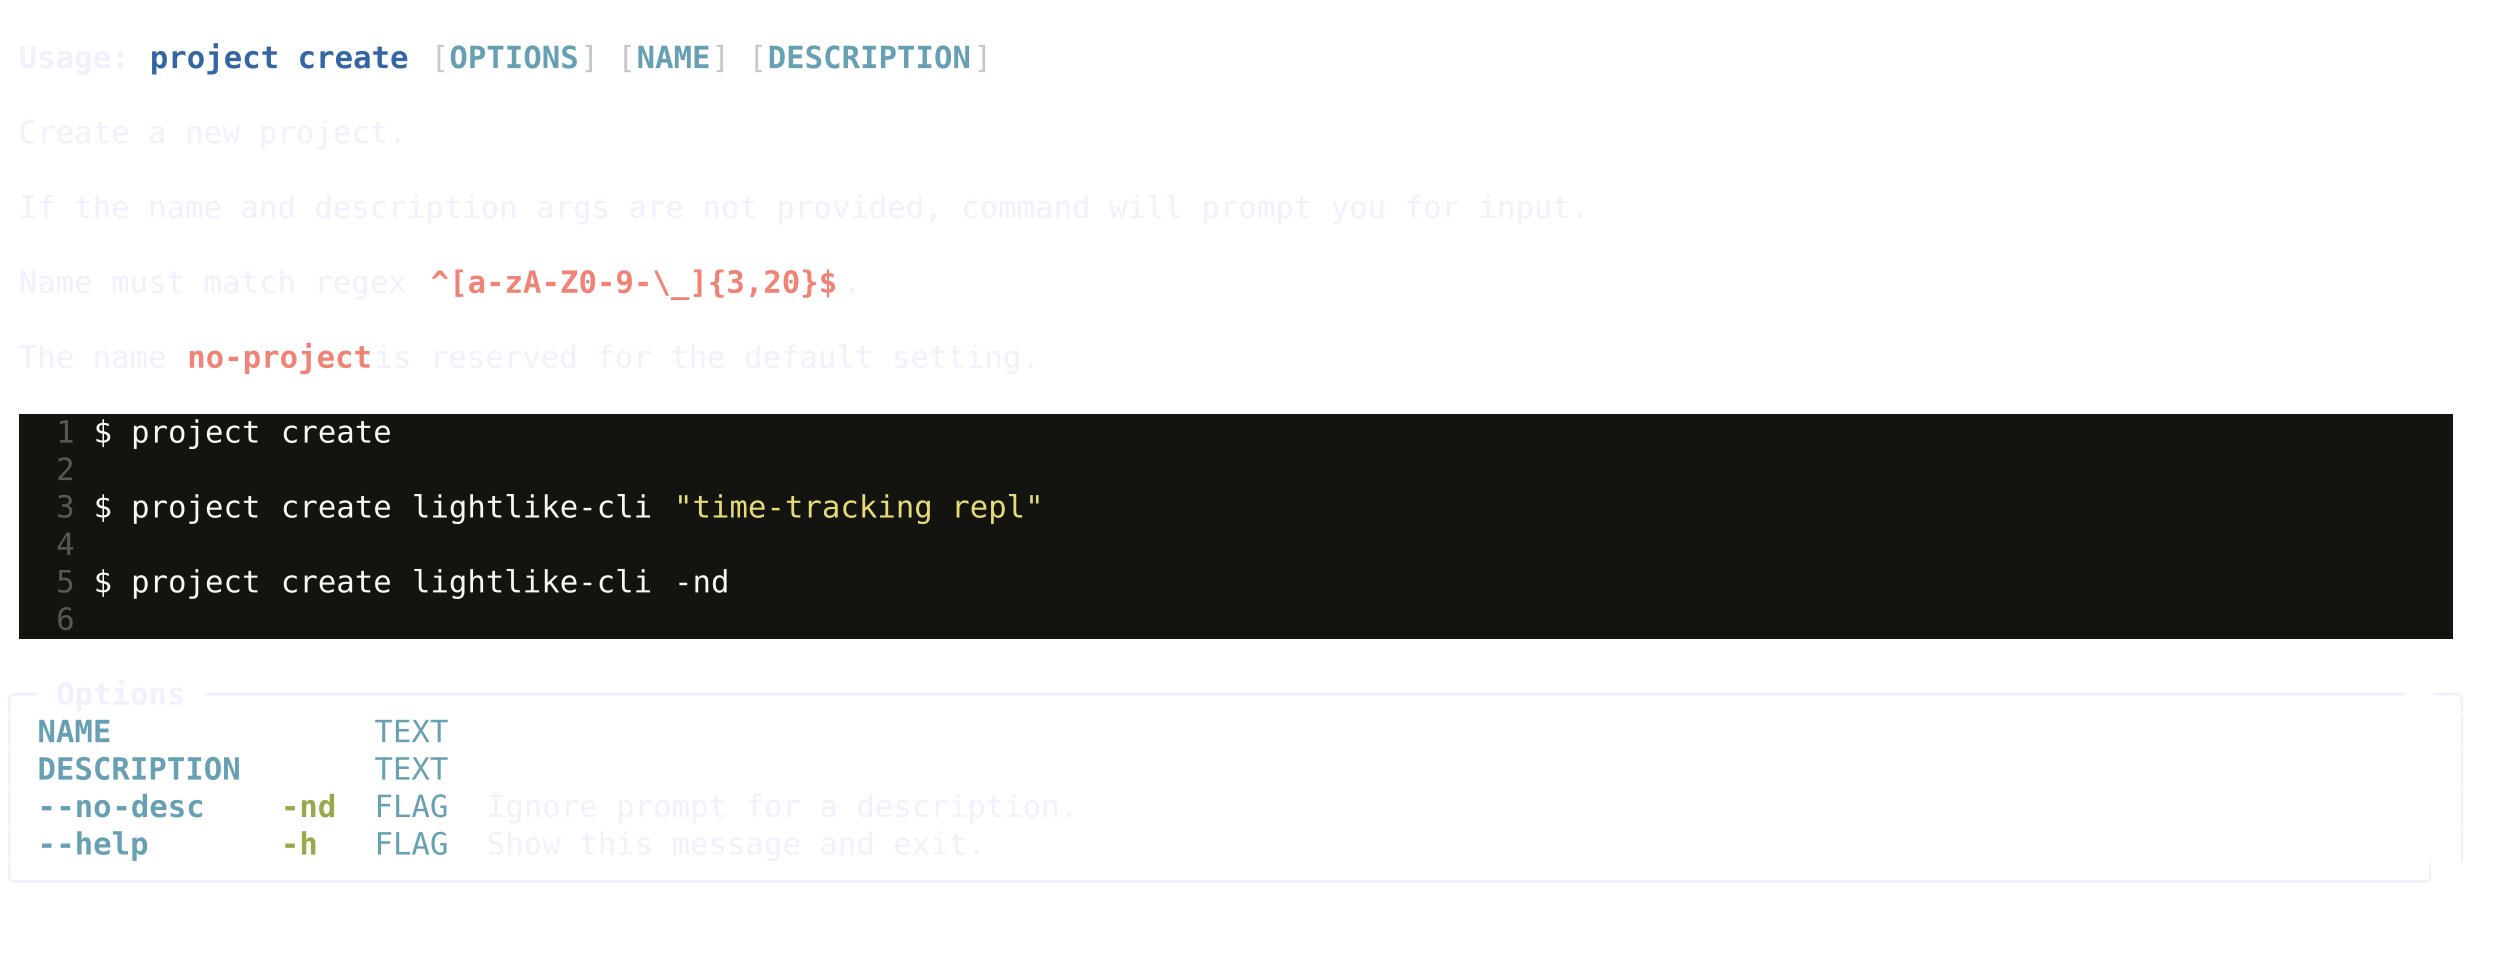
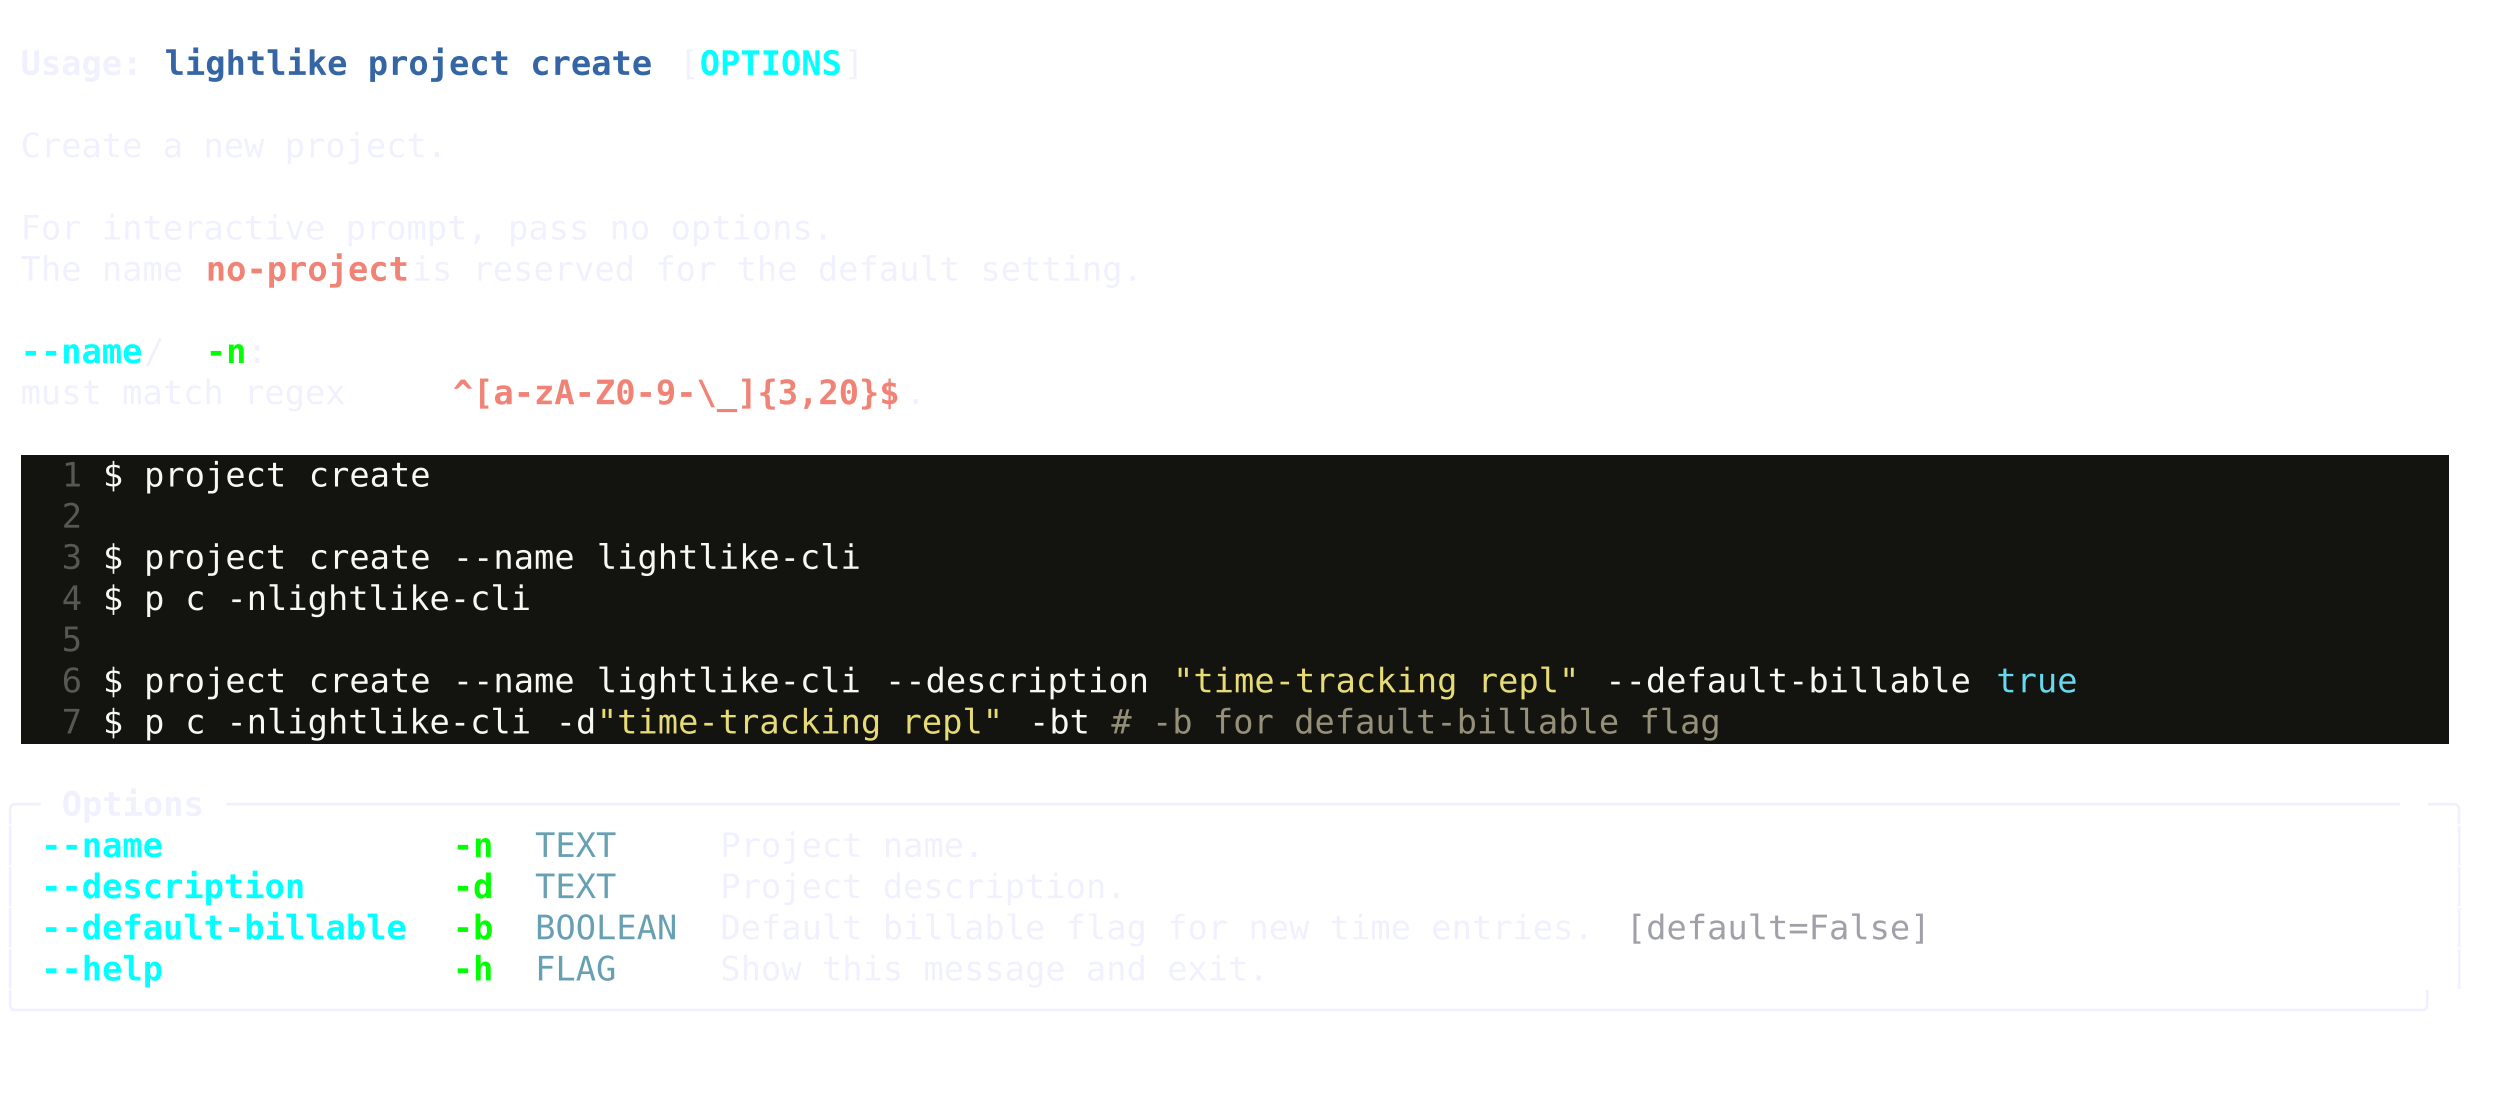
- <svg xmlns="http://www.w3.org/2000/svg" class="rich-terminal" viewBox="0 0 1629 635.6">
+ <svg xmlns="http://www.w3.org/2000/svg" class="rich-terminal" viewBox="0 0 1482 660.0">
  <style>

    @font-face {
-         font-family: "Source Code Pro";
-         src: local("Source Code Pro"),
-                 url('https://fonts.googleapis.com/css2?family=Source+Code+Pro:ital,wght@0,200..900;1,200..900'),
+         font-family: "Fira Code";
+         src: local("FiraCode-Regular"),
+                 url("https://cdnjs.cloudflare.com/ajax/libs/firacode/6.2.0/woff2/FiraCode-Regular.woff2") format("woff2"),
+                 url("https://cdnjs.cloudflare.com/ajax/libs/firacode/6.2.0/woff/FiraCode-Regular.woff") format("woff");
        font-style: normal;
        font-weight: 400;
    }
+     @font-face {
+         font-family: "Fira Code";
+         src: local("FiraCode-Bold"),
+                 url("https://cdnjs.cloudflare.com/ajax/libs/firacode/6.2.0/woff2/FiraCode-Bold.woff2") format("woff2"),
+                 url("https://cdnjs.cloudflare.com/ajax/libs/firacode/6.2.0/woff/FiraCode-Bold.woff") format("woff");
+         font-style: bold;
+         font-weight: 700;
+     }

- 
-     .terminal-2121814746-matrix {
-         font-family: Source Code Pro, monospace;
+     .terminal-471018056-matrix {
+         font-family: Fira Code, monospace;
        font-size: 20px;
        line-height: 24.4px;
        font-variant-east-asian: full-width;
    }

-     .terminal-2121814746-title {
+     .terminal-471018056-title {
        font-size: 18px;
        font-weight: bold;
-         font-family: Source Code Pro;
+         font-family: arial;
    }

-     .terminal-2121814746-r1 { fill: #c5c8c6 }
- .terminal-2121814746-r2 { fill: #f0f0ff;font-weight: bold }
- .terminal-2121814746-r3 { fill: #3465a4;font-weight: bold }
- .terminal-2121814746-r4 { fill: #68a0b3;font-weight: bold }
- .terminal-2121814746-r5 { fill: #f0f0ff }
- .terminal-2121814746-r6 { fill: #f08375;font-weight: bold }
- .terminal-2121814746-r7 { fill: #e1e1db;font-weight: bold }
- .terminal-2121814746-r8 { fill: #575753 }
- .terminal-2121814746-r9 { fill: #f8f8f2 }
- .terminal-2121814746-r10 { fill: #e6db74 }
- .terminal-2121814746-r11 { fill: #68a0b3 }
- .terminal-2121814746-r12 { fill: #98a84b;font-weight: bold }
+     .terminal-471018056-r1 { fill: #f0f0ff }
+ .terminal-471018056-r2 { fill: #c5c8c6 }
+ .terminal-471018056-r3 { fill: #f0f0ff;font-weight: bold }
+ .terminal-471018056-r4 { fill: #3465a4;font-weight: bold }
+ .terminal-471018056-r5 { fill: #00ffff;font-weight: bold }
+ .terminal-471018056-r6 { fill: #f08375;font-weight: bold }
+ .terminal-471018056-r7 { fill: #00ff00;font-weight: bold }
+ .terminal-471018056-r8 { fill: #e1e1db;font-weight: bold }
+ .terminal-471018056-r9 { fill: #575753 }
+ .terminal-471018056-r10 { fill: #f8f8f2 }
+ .terminal-471018056-r11 { fill: #e6db74 }
+ .terminal-471018056-r12 { fill: #66d9ef }
+ .terminal-471018056-r13 { fill: #959077 }
+ .terminal-471018056-r14 { fill: #68a0b3 }
+ .terminal-471018056-r15 { fill: #a0a0a9 }
    </style>
  <defs>
-     <clipPath id="terminal-2121814746-clip-terminal">
-       <rect x="0" y="0" width="1609.4" height="584.6" />
-     </clipPath>
-     <clipPath id="terminal-2121814746-line-0">
-       <rect x="0" y="1.5" width="1610.4" height="24.65" />
-     </clipPath>
-     <clipPath id="terminal-2121814746-line-1">
-       <rect x="0" y="25.9" width="1610.4" height="24.65" />
-     </clipPath>
-     <clipPath id="terminal-2121814746-line-2">
-       <rect x="0" y="50.3" width="1610.4" height="24.65" />
-     </clipPath>
-     <clipPath id="terminal-2121814746-line-3">
-       <rect x="0" y="74.7" width="1610.4" height="24.65" />
-     </clipPath>
-     <clipPath id="terminal-2121814746-line-4">
-       <rect x="0" y="99.1" width="1610.4" height="24.65" />
-     </clipPath>
-     <clipPath id="terminal-2121814746-line-5">
-       <rect x="0" y="123.5" width="1610.4" height="24.65" />
-     </clipPath>
-     <clipPath id="terminal-2121814746-line-6">
-       <rect x="0" y="147.9" width="1610.4" height="24.65" />
-     </clipPath>
-     <clipPath id="terminal-2121814746-line-7">
-       <rect x="0" y="172.3" width="1610.4" height="24.65" />
-     </clipPath>
-     <clipPath id="terminal-2121814746-line-8">
-       <rect x="0" y="196.7" width="1610.4" height="24.65" />
-     </clipPath>
-     <clipPath id="terminal-2121814746-line-9">
-       <rect x="0" y="221.1" width="1610.4" height="24.65" />
-     </clipPath>
-     <clipPath id="terminal-2121814746-line-10">
-       <rect x="0" y="245.5" width="1610.4" height="24.65" />
-     </clipPath>
-     <clipPath id="terminal-2121814746-line-11">
-       <rect x="0" y="269.9" width="1610.4" height="24.65" />
-     </clipPath>
-     <clipPath id="terminal-2121814746-line-12">
-       <rect x="0" y="294.3" width="1610.4" height="24.65" />
-     </clipPath>
-     <clipPath id="terminal-2121814746-line-13">
-       <rect x="0" y="318.7" width="1610.4" height="24.65" />
-     </clipPath>
-     <clipPath id="terminal-2121814746-line-14">
-       <rect x="0" y="343.1" width="1610.4" height="24.65" />
-     </clipPath>
-     <clipPath id="terminal-2121814746-line-15">
-       <rect x="0" y="367.5" width="1610.4" height="24.65" />
-     </clipPath>
-     <clipPath id="terminal-2121814746-line-16">
-       <rect x="0" y="391.9" width="1610.4" height="24.65" />
-     </clipPath>
-     <clipPath id="terminal-2121814746-line-17">
-       <rect x="0" y="416.3" width="1610.4" height="24.65" />
-     </clipPath>
-     <clipPath id="terminal-2121814746-line-18">
-       <rect x="0" y="440.7" width="1610.4" height="24.65" />
-     </clipPath>
-     <clipPath id="terminal-2121814746-line-19">
-       <rect x="0" y="465.1" width="1610.4" height="24.65" />
-     </clipPath>
-     <clipPath id="terminal-2121814746-line-20">
-       <rect x="0" y="489.5" width="1610.4" height="24.65" />
-     </clipPath>
-     <clipPath id="terminal-2121814746-line-21">
-       <rect x="0" y="513.9" width="1610.4" height="24.65" />
-     </clipPath>
-     <clipPath id="terminal-2121814746-line-22">
-       <rect x="0" y="538.3" width="1610.4" height="24.65" />
+     <clipPath id="terminal-471018056-clip-terminal">
+       <rect x="0" y="0" width="1463.0" height="609.0" />
+     </clipPath>
+     <clipPath id="terminal-471018056-line-0">
+       <rect x="0" y="1.5" width="1464" height="24.65" />
+     </clipPath>
+     <clipPath id="terminal-471018056-line-1">
+       <rect x="0" y="25.9" width="1464" height="24.65" />
+     </clipPath>
+     <clipPath id="terminal-471018056-line-2">
+       <rect x="0" y="50.3" width="1464" height="24.65" />
+     </clipPath>
+     <clipPath id="terminal-471018056-line-3">
+       <rect x="0" y="74.7" width="1464" height="24.65" />
+     </clipPath>
+     <clipPath id="terminal-471018056-line-4">
+       <rect x="0" y="99.1" width="1464" height="24.65" />
+     </clipPath>
+     <clipPath id="terminal-471018056-line-5">
+       <rect x="0" y="123.5" width="1464" height="24.65" />
+     </clipPath>
+     <clipPath id="terminal-471018056-line-6">
+       <rect x="0" y="147.9" width="1464" height="24.65" />
+     </clipPath>
+     <clipPath id="terminal-471018056-line-7">
+       <rect x="0" y="172.3" width="1464" height="24.65" />
+     </clipPath>
+     <clipPath id="terminal-471018056-line-8">
+       <rect x="0" y="196.7" width="1464" height="24.65" />
+     </clipPath>
+     <clipPath id="terminal-471018056-line-9">
+       <rect x="0" y="221.1" width="1464" height="24.65" />
+     </clipPath>
+     <clipPath id="terminal-471018056-line-10">
+       <rect x="0" y="245.5" width="1464" height="24.65" />
+     </clipPath>
+     <clipPath id="terminal-471018056-line-11">
+       <rect x="0" y="269.9" width="1464" height="24.65" />
+     </clipPath>
+     <clipPath id="terminal-471018056-line-12">
+       <rect x="0" y="294.3" width="1464" height="24.65" />
+     </clipPath>
+     <clipPath id="terminal-471018056-line-13">
+       <rect x="0" y="318.7" width="1464" height="24.65" />
+     </clipPath>
+     <clipPath id="terminal-471018056-line-14">
+       <rect x="0" y="343.1" width="1464" height="24.65" />
+     </clipPath>
+     <clipPath id="terminal-471018056-line-15">
+       <rect x="0" y="367.5" width="1464" height="24.65" />
+     </clipPath>
+     <clipPath id="terminal-471018056-line-16">
+       <rect x="0" y="391.9" width="1464" height="24.65" />
+     </clipPath>
+     <clipPath id="terminal-471018056-line-17">
+       <rect x="0" y="416.3" width="1464" height="24.65" />
+     </clipPath>
+     <clipPath id="terminal-471018056-line-18">
+       <rect x="0" y="440.7" width="1464" height="24.65" />
+     </clipPath>
+     <clipPath id="terminal-471018056-line-19">
+       <rect x="0" y="465.1" width="1464" height="24.65" />
+     </clipPath>
+     <clipPath id="terminal-471018056-line-20">
+       <rect x="0" y="489.5" width="1464" height="24.65" />
+     </clipPath>
+     <clipPath id="terminal-471018056-line-21">
+       <rect x="0" y="513.9" width="1464" height="24.65" />
+     </clipPath>
+     <clipPath id="terminal-471018056-line-22">
+       <rect x="0" y="538.3" width="1464" height="24.65" />
+     </clipPath>
+     <clipPath id="terminal-471018056-line-23">
+       <rect x="0" y="562.7" width="1464" height="24.65" />
    </clipPath>
  </defs>
  <rect fill="#131310" x="12.2" y="269.9" width="24.4" height="24.65" shape-rendering="crispEdges" />
  <rect fill="#131310" x="36.6" y="269.9" width="24.4" height="24.65" shape-rendering="crispEdges" />
  <rect fill="#131310" x="61" y="269.9" width="24.4" height="24.65" shape-rendering="crispEdges" />
  <rect fill="#131310" x="85.4" y="269.9" width="85.4" height="24.65" shape-rendering="crispEdges" />
  <rect fill="#131310" x="170.8" y="269.9" width="12.2" height="24.65" shape-rendering="crispEdges" />
  <rect fill="#131310" x="183" y="269.9" width="73.2" height="24.65" shape-rendering="crispEdges" />
-   <rect fill="#131310" x="256.2" y="269.9" width="1342" height="24.65" shape-rendering="crispEdges" />
+   <rect fill="#131310" x="256.2" y="269.9" width="1195.6" height="24.65" shape-rendering="crispEdges" />
  <rect fill="#131310" x="12.2" y="294.3" width="24.4" height="24.65" shape-rendering="crispEdges" />
  <rect fill="#131310" x="36.6" y="294.3" width="24.4" height="24.65" shape-rendering="crispEdges" />
-   <rect fill="#131310" x="61" y="294.3" width="1537.2" height="24.65" shape-rendering="crispEdges" />
+   <rect fill="#131310" x="61" y="294.3" width="1390.8" height="24.65" shape-rendering="crispEdges" />
  <rect fill="#131310" x="12.2" y="318.7" width="24.4" height="24.65" shape-rendering="crispEdges" />
  <rect fill="#131310" x="36.6" y="318.7" width="24.4" height="24.65" shape-rendering="crispEdges" />
  <rect fill="#131310" x="61" y="318.7" width="24.4" height="24.65" shape-rendering="crispEdges" />
  <rect fill="#131310" x="85.4" y="318.7" width="85.4" height="24.65" shape-rendering="crispEdges" />
  <rect fill="#131310" x="170.8" y="318.7" width="12.2" height="24.65" shape-rendering="crispEdges" />
  <rect fill="#131310" x="183" y="318.7" width="73.2" height="24.65" shape-rendering="crispEdges" />
  <rect fill="#131310" x="256.2" y="318.7" width="12.2" height="24.65" shape-rendering="crispEdges" />
-   <rect fill="#131310" x="268.4" y="318.7" width="158.6" height="24.65" shape-rendering="crispEdges" />
-   <rect fill="#131310" x="427" y="318.7" width="12.2" height="24.65" shape-rendering="crispEdges" />
-   <rect fill="#131310" x="439.2" y="318.7" width="244" height="24.65" shape-rendering="crispEdges" />
-   <rect fill="#131310" x="683.2" y="318.7" width="915" height="24.65" shape-rendering="crispEdges" />
+   <rect fill="#131310" x="268.4" y="318.7" width="73.2" height="24.65" shape-rendering="crispEdges" />
+   <rect fill="#131310" x="341.6" y="318.7" width="12.2" height="24.65" shape-rendering="crispEdges" />
+   <rect fill="#131310" x="353.8" y="318.7" width="158.6" height="24.65" shape-rendering="crispEdges" />
+   <rect fill="#131310" x="512.4" y="318.7" width="939.4" height="24.65" shape-rendering="crispEdges" />
  <rect fill="#131310" x="12.2" y="343.1" width="24.4" height="24.65" shape-rendering="crispEdges" />
  <rect fill="#131310" x="36.6" y="343.1" width="24.4" height="24.65" shape-rendering="crispEdges" />
-   <rect fill="#131310" x="61" y="343.1" width="1537.2" height="24.65" shape-rendering="crispEdges" />
+   <rect fill="#131310" x="61" y="343.1" width="24.4" height="24.65" shape-rendering="crispEdges" />
+   <rect fill="#131310" x="85.4" y="343.1" width="12.2" height="24.65" shape-rendering="crispEdges" />
+   <rect fill="#131310" x="97.6" y="343.1" width="12.2" height="24.65" shape-rendering="crispEdges" />
+   <rect fill="#131310" x="109.8" y="343.1" width="12.2" height="24.65" shape-rendering="crispEdges" />
+   <rect fill="#131310" x="122" y="343.1" width="12.2" height="24.65" shape-rendering="crispEdges" />
+   <rect fill="#131310" x="134.2" y="343.1" width="183" height="24.65" shape-rendering="crispEdges" />
+   <rect fill="#131310" x="317.2" y="343.1" width="1134.6" height="24.65" shape-rendering="crispEdges" />
  <rect fill="#131310" x="12.2" y="367.5" width="24.4" height="24.65" shape-rendering="crispEdges" />
  <rect fill="#131310" x="36.6" y="367.5" width="24.4" height="24.65" shape-rendering="crispEdges" />
-   <rect fill="#131310" x="61" y="367.5" width="24.4" height="24.65" shape-rendering="crispEdges" />
-   <rect fill="#131310" x="85.4" y="367.5" width="85.4" height="24.65" shape-rendering="crispEdges" />
-   <rect fill="#131310" x="170.8" y="367.5" width="12.2" height="24.65" shape-rendering="crispEdges" />
-   <rect fill="#131310" x="183" y="367.5" width="73.2" height="24.65" shape-rendering="crispEdges" />
-   <rect fill="#131310" x="256.2" y="367.5" width="12.2" height="24.65" shape-rendering="crispEdges" />
-   <rect fill="#131310" x="268.4" y="367.5" width="158.6" height="24.65" shape-rendering="crispEdges" />
-   <rect fill="#131310" x="427" y="367.5" width="12.2" height="24.65" shape-rendering="crispEdges" />
-   <rect fill="#131310" x="439.2" y="367.5" width="36.6" height="24.65" shape-rendering="crispEdges" />
-   <rect fill="#131310" x="475.8" y="367.5" width="1122.4" height="24.65" shape-rendering="crispEdges" />
+   <rect fill="#131310" x="61" y="367.5" width="1390.8" height="24.65" shape-rendering="crispEdges" />
  <rect fill="#131310" x="12.2" y="391.9" width="24.4" height="24.65" shape-rendering="crispEdges" />
  <rect fill="#131310" x="36.6" y="391.9" width="24.4" height="24.65" shape-rendering="crispEdges" />
-   <rect fill="#131310" x="61" y="391.9" width="1537.2" height="24.65" shape-rendering="crispEdges" />
-   <g class="terminal-2121814746-matrix">
-     <text class="terminal-2121814746-r1" x="1610.4" y="20" textLength="12.2" clip-path="url(#terminal-2121814746-line-0)">
- </text>
-     <text class="terminal-2121814746-r2" x="12.2" y="44.4" textLength="73.2" clip-path="url(#terminal-2121814746-line-1)">Usage:</text>
-     <text class="terminal-2121814746-r3" x="97.6" y="44.4" textLength="170.8" clip-path="url(#terminal-2121814746-line-1)">project create</text>
-     <text class="terminal-2121814746-r1" x="280.6" y="44.4" textLength="12.2" clip-path="url(#terminal-2121814746-line-1)">[</text>
-     <text class="terminal-2121814746-r4" x="292.8" y="44.4" textLength="85.4" clip-path="url(#terminal-2121814746-line-1)">OPTIONS</text>
-     <text class="terminal-2121814746-r1" x="378.2" y="44.4" textLength="36.6" clip-path="url(#terminal-2121814746-line-1)">] [</text>
-     <text class="terminal-2121814746-r4" x="414.8" y="44.4" textLength="48.8" clip-path="url(#terminal-2121814746-line-1)">NAME</text>
-     <text class="terminal-2121814746-r1" x="463.6" y="44.4" textLength="36.6" clip-path="url(#terminal-2121814746-line-1)">] [</text>
-     <text class="terminal-2121814746-r4" x="500.2" y="44.4" textLength="134.2" clip-path="url(#terminal-2121814746-line-1)">DESCRIPTION</text>
-     <text class="terminal-2121814746-r1" x="634.4" y="44.4" textLength="12.2" clip-path="url(#terminal-2121814746-line-1)">]</text>
-     <text class="terminal-2121814746-r1" x="1610.4" y="44.4" textLength="12.2" clip-path="url(#terminal-2121814746-line-1)">
- </text>
-     <text class="terminal-2121814746-r1" x="1610.4" y="68.8" textLength="12.2" clip-path="url(#terminal-2121814746-line-2)">
- </text>
-     <text class="terminal-2121814746-r5" x="12.2" y="93.2" textLength="256.2" clip-path="url(#terminal-2121814746-line-3)">Create a new project.</text>
-     <text class="terminal-2121814746-r1" x="1610.4" y="93.2" textLength="12.2" clip-path="url(#terminal-2121814746-line-3)">
- </text>
-     <text class="terminal-2121814746-r1" x="1610.4" y="117.6" textLength="12.2" clip-path="url(#terminal-2121814746-line-4)">
- </text>
-     <text class="terminal-2121814746-r5" x="12.2" y="142" textLength="1037" clip-path="url(#terminal-2121814746-line-5)">If the name and description args are not provided, command will prompt you for input.</text>
-     <text class="terminal-2121814746-r1" x="1610.4" y="142" textLength="12.2" clip-path="url(#terminal-2121814746-line-5)">
- </text>
-     <text class="terminal-2121814746-r1" x="1610.4" y="166.4" textLength="12.2" clip-path="url(#terminal-2121814746-line-6)">
- </text>
-     <text class="terminal-2121814746-r5" x="12.2" y="190.8" textLength="268.4" clip-path="url(#terminal-2121814746-line-7)">Name must match regex </text>
-     <text class="terminal-2121814746-r6" x="280.6" y="190.8" textLength="268.4" clip-path="url(#terminal-2121814746-line-7)">^[a-zA-Z0-9-\_]{3,20}$</text>
-     <text class="terminal-2121814746-r5" x="549" y="190.8" textLength="12.2" clip-path="url(#terminal-2121814746-line-7)">.</text>
-     <text class="terminal-2121814746-r1" x="1610.4" y="190.8" textLength="12.2" clip-path="url(#terminal-2121814746-line-7)">
- </text>
-     <text class="terminal-2121814746-r1" x="1610.4" y="215.2" textLength="12.2" clip-path="url(#terminal-2121814746-line-8)">
- </text>
-     <text class="terminal-2121814746-r5" x="12.2" y="239.6" textLength="109.8" clip-path="url(#terminal-2121814746-line-9)">The name </text>
-     <text class="terminal-2121814746-r6" x="122" y="239.6" textLength="122" clip-path="url(#terminal-2121814746-line-9)">no-project</text>
-     <text class="terminal-2121814746-r5" x="244" y="239.6" textLength="451.4" clip-path="url(#terminal-2121814746-line-9)"> is reserved for the default setting.</text>
-     <text class="terminal-2121814746-r1" x="1610.4" y="239.6" textLength="12.2" clip-path="url(#terminal-2121814746-line-9)">
- </text>
-     <text class="terminal-2121814746-r1" x="1610.4" y="264" textLength="12.2" clip-path="url(#terminal-2121814746-line-10)">
- </text>
-     <text class="terminal-2121814746-r8" x="36.6" y="288.4" textLength="24.4" clip-path="url(#terminal-2121814746-line-11)">1 </text>
-     <text class="terminal-2121814746-r9" x="61" y="288.4" textLength="24.4" clip-path="url(#terminal-2121814746-line-11)">$ </text>
-     <text class="terminal-2121814746-r9" x="85.4" y="288.4" textLength="85.4" clip-path="url(#terminal-2121814746-line-11)">project</text>
-     <text class="terminal-2121814746-r9" x="183" y="288.4" textLength="73.2" clip-path="url(#terminal-2121814746-line-11)">create</text>
-     <text class="terminal-2121814746-r1" x="1610.4" y="288.4" textLength="12.2" clip-path="url(#terminal-2121814746-line-11)">
- </text>
-     <text class="terminal-2121814746-r8" x="36.6" y="312.8" textLength="24.4" clip-path="url(#terminal-2121814746-line-12)">2 </text>
-     <text class="terminal-2121814746-r1" x="1610.4" y="312.8" textLength="12.2" clip-path="url(#terminal-2121814746-line-12)">
- </text>
-     <text class="terminal-2121814746-r8" x="36.6" y="337.2" textLength="24.4" clip-path="url(#terminal-2121814746-line-13)">3 </text>
-     <text class="terminal-2121814746-r9" x="61" y="337.2" textLength="24.4" clip-path="url(#terminal-2121814746-line-13)">$ </text>
-     <text class="terminal-2121814746-r9" x="85.4" y="337.2" textLength="85.4" clip-path="url(#terminal-2121814746-line-13)">project</text>
-     <text class="terminal-2121814746-r9" x="183" y="337.2" textLength="73.2" clip-path="url(#terminal-2121814746-line-13)">create</text>
-     <text class="terminal-2121814746-r9" x="268.4" y="337.2" textLength="158.6" clip-path="url(#terminal-2121814746-line-13)">lightlike-cli</text>
-     <text class="terminal-2121814746-r10" x="439.2" y="337.2" textLength="244" clip-path="url(#terminal-2121814746-line-13)">"time-tracking repl"</text>
-     <text class="terminal-2121814746-r1" x="1610.4" y="337.2" textLength="12.2" clip-path="url(#terminal-2121814746-line-13)">
- </text>
-     <text class="terminal-2121814746-r8" x="36.6" y="361.6" textLength="24.4" clip-path="url(#terminal-2121814746-line-14)">4 </text>
-     <text class="terminal-2121814746-r1" x="1610.4" y="361.6" textLength="12.2" clip-path="url(#terminal-2121814746-line-14)">
- </text>
-     <text class="terminal-2121814746-r8" x="36.6" y="386" textLength="24.4" clip-path="url(#terminal-2121814746-line-15)">5 </text>
-     <text class="terminal-2121814746-r9" x="61" y="386" textLength="24.4" clip-path="url(#terminal-2121814746-line-15)">$ </text>
-     <text class="terminal-2121814746-r9" x="85.4" y="386" textLength="85.4" clip-path="url(#terminal-2121814746-line-15)">project</text>
-     <text class="terminal-2121814746-r9" x="183" y="386" textLength="73.2" clip-path="url(#terminal-2121814746-line-15)">create</text>
-     <text class="terminal-2121814746-r9" x="268.4" y="386" textLength="158.6" clip-path="url(#terminal-2121814746-line-15)">lightlike-cli</text>
-     <text class="terminal-2121814746-r9" x="439.2" y="386" textLength="36.6" clip-path="url(#terminal-2121814746-line-15)">-nd</text>
-     <text class="terminal-2121814746-r1" x="1610.4" y="386" textLength="12.2" clip-path="url(#terminal-2121814746-line-15)">
- </text>
-     <text class="terminal-2121814746-r8" x="36.6" y="410.4" textLength="24.4" clip-path="url(#terminal-2121814746-line-16)">6 </text>
-     <text class="terminal-2121814746-r1" x="1610.4" y="410.4" textLength="12.2" clip-path="url(#terminal-2121814746-line-16)">
- </text>
-     <text class="terminal-2121814746-r1" x="1610.4" y="434.8" textLength="12.2" clip-path="url(#terminal-2121814746-line-17)">
- </text>
-     <text class="terminal-2121814746-r5" x="0" y="459.2" textLength="24.4" clip-path="url(#terminal-2121814746-line-18)">╭─</text>
-     <text class="terminal-2121814746-r2" x="36.6" y="459.2" textLength="85.4" clip-path="url(#terminal-2121814746-line-18)">Options</text>
-     <text class="terminal-2121814746-r5" x="134.2" y="459.2" textLength="1451.8" clip-path="url(#terminal-2121814746-line-18)">───────────────────────────────────────────────────────────────────────────────────────────────────────────────────────</text>
-     <text class="terminal-2121814746-r5" x="1586" y="459.2" textLength="24.4" clip-path="url(#terminal-2121814746-line-18)">─╮</text>
-     <text class="terminal-2121814746-r1" x="1610.4" y="459.2" textLength="12.2" clip-path="url(#terminal-2121814746-line-18)">
- </text>
-     <text class="terminal-2121814746-r5" x="0" y="483.6" textLength="12.2" clip-path="url(#terminal-2121814746-line-19)">│</text>
-     <text class="terminal-2121814746-r4" x="24.4" y="483.6" textLength="134.2" clip-path="url(#terminal-2121814746-line-19)">NAME       </text>
-     <text class="terminal-2121814746-r11" x="244" y="483.6" textLength="48.8" clip-path="url(#terminal-2121814746-line-19)">TEXT</text>
-     <text class="terminal-2121814746-r5" x="1598.2" y="483.6" textLength="12.2" clip-path="url(#terminal-2121814746-line-19)">│</text>
-     <text class="terminal-2121814746-r1" x="1610.4" y="483.6" textLength="12.2" clip-path="url(#terminal-2121814746-line-19)">
- </text>
-     <text class="terminal-2121814746-r5" x="0" y="508" textLength="12.2" clip-path="url(#terminal-2121814746-line-20)">│</text>
-     <text class="terminal-2121814746-r4" x="24.4" y="508" textLength="134.2" clip-path="url(#terminal-2121814746-line-20)">DESCRIPTION</text>
-     <text class="terminal-2121814746-r11" x="244" y="508" textLength="48.8" clip-path="url(#terminal-2121814746-line-20)">TEXT</text>
-     <text class="terminal-2121814746-r5" x="1598.2" y="508" textLength="12.2" clip-path="url(#terminal-2121814746-line-20)">│</text>
-     <text class="terminal-2121814746-r1" x="1610.4" y="508" textLength="12.2" clip-path="url(#terminal-2121814746-line-20)">
- </text>
-     <text class="terminal-2121814746-r5" x="0" y="532.4" textLength="12.2" clip-path="url(#terminal-2121814746-line-21)">│</text>
-     <text class="terminal-2121814746-r4" x="24.4" y="532.4" textLength="12.2" clip-path="url(#terminal-2121814746-line-21)">-</text>
-     <text class="terminal-2121814746-r4" x="36.6" y="532.4" textLength="36.6" clip-path="url(#terminal-2121814746-line-21)">-no</text>
-     <text class="terminal-2121814746-r4" x="73.2" y="532.4" textLength="61" clip-path="url(#terminal-2121814746-line-21)">-desc</text>
-     <text class="terminal-2121814746-r12" x="183" y="532.4" textLength="36.6" clip-path="url(#terminal-2121814746-line-21)">-nd</text>
-     <text class="terminal-2121814746-r11" x="244" y="532.4" textLength="48.8" clip-path="url(#terminal-2121814746-line-21)">FLAG</text>
-     <text class="terminal-2121814746-r5" x="317.2" y="532.4" textLength="390.4" clip-path="url(#terminal-2121814746-line-21)">Ignore prompt for a description.</text>
-     <text class="terminal-2121814746-r5" x="1598.2" y="532.4" textLength="12.2" clip-path="url(#terminal-2121814746-line-21)">│</text>
-     <text class="terminal-2121814746-r1" x="1610.4" y="532.4" textLength="12.2" clip-path="url(#terminal-2121814746-line-21)">
- </text>
-     <text class="terminal-2121814746-r5" x="0" y="556.8" textLength="12.2" clip-path="url(#terminal-2121814746-line-22)">│</text>
-     <text class="terminal-2121814746-r4" x="24.4" y="556.8" textLength="12.2" clip-path="url(#terminal-2121814746-line-22)">-</text>
-     <text class="terminal-2121814746-r4" x="36.6" y="556.8" textLength="61" clip-path="url(#terminal-2121814746-line-22)">-help</text>
-     <text class="terminal-2121814746-r12" x="183" y="556.8" textLength="24.4" clip-path="url(#terminal-2121814746-line-22)">-h</text>
-     <text class="terminal-2121814746-r11" x="244" y="556.8" textLength="48.8" clip-path="url(#terminal-2121814746-line-22)">FLAG</text>
-     <text class="terminal-2121814746-r5" x="317.2" y="556.8" textLength="329.4" clip-path="url(#terminal-2121814746-line-22)">Show this message and exit.</text>
-     <text class="terminal-2121814746-r5" x="1598.2" y="556.8" textLength="12.2" clip-path="url(#terminal-2121814746-line-22)">│</text>
-     <text class="terminal-2121814746-r1" x="1610.4" y="556.8" textLength="12.2" clip-path="url(#terminal-2121814746-line-22)">
- </text>
-     <text class="terminal-2121814746-r5" x="0" y="581.2" textLength="1610.4" clip-path="url(#terminal-2121814746-line-23)">╰──────────────────────────────────────────────────────────────────────────────────────────────────────────────────────────────────╯</text>
-     <text class="terminal-2121814746-r1" x="1610.4" y="581.2" textLength="12.2" clip-path="url(#terminal-2121814746-line-23)">
+   <rect fill="#131310" x="61" y="391.9" width="24.4" height="24.65" shape-rendering="crispEdges" />
+   <rect fill="#131310" x="85.4" y="391.9" width="85.4" height="24.65" shape-rendering="crispEdges" />
+   <rect fill="#131310" x="170.8" y="391.9" width="12.2" height="24.65" shape-rendering="crispEdges" />
+   <rect fill="#131310" x="183" y="391.9" width="73.2" height="24.65" shape-rendering="crispEdges" />
+   <rect fill="#131310" x="256.2" y="391.9" width="12.2" height="24.65" shape-rendering="crispEdges" />
+   <rect fill="#131310" x="268.4" y="391.9" width="73.2" height="24.65" shape-rendering="crispEdges" />
+   <rect fill="#131310" x="341.6" y="391.9" width="12.2" height="24.65" shape-rendering="crispEdges" />
+   <rect fill="#131310" x="353.8" y="391.9" width="158.6" height="24.65" shape-rendering="crispEdges" />
+   <rect fill="#131310" x="512.4" y="391.9" width="12.2" height="24.65" shape-rendering="crispEdges" />
+   <rect fill="#131310" x="524.6" y="391.9" width="158.6" height="24.65" shape-rendering="crispEdges" />
+   <rect fill="#131310" x="683.2" y="391.9" width="12.2" height="24.65" shape-rendering="crispEdges" />
+   <rect fill="#131310" x="695.4" y="391.9" width="244" height="24.65" shape-rendering="crispEdges" />
+   <rect fill="#131310" x="939.4" y="391.9" width="12.2" height="24.65" shape-rendering="crispEdges" />
+   <rect fill="#131310" x="951.6" y="391.9" width="219.6" height="24.65" shape-rendering="crispEdges" />
+   <rect fill="#131310" x="1171.2" y="391.9" width="12.2" height="24.65" shape-rendering="crispEdges" />
+   <rect fill="#131310" x="1183.4" y="391.9" width="48.8" height="24.65" shape-rendering="crispEdges" />
+   <rect fill="#131310" x="1232.2" y="391.9" width="219.6" height="24.65" shape-rendering="crispEdges" />
+   <rect fill="#131310" x="12.2" y="416.3" width="24.4" height="24.65" shape-rendering="crispEdges" />
+   <rect fill="#131310" x="36.6" y="416.3" width="24.4" height="24.65" shape-rendering="crispEdges" />
+   <rect fill="#131310" x="61" y="416.3" width="24.4" height="24.65" shape-rendering="crispEdges" />
+   <rect fill="#131310" x="85.4" y="416.3" width="12.2" height="24.65" shape-rendering="crispEdges" />
+   <rect fill="#131310" x="97.6" y="416.3" width="12.2" height="24.65" shape-rendering="crispEdges" />
+   <rect fill="#131310" x="109.8" y="416.3" width="12.2" height="24.65" shape-rendering="crispEdges" />
+   <rect fill="#131310" x="122" y="416.3" width="12.2" height="24.65" shape-rendering="crispEdges" />
+   <rect fill="#131310" x="134.2" y="416.3" width="183" height="24.65" shape-rendering="crispEdges" />
+   <rect fill="#131310" x="317.2" y="416.3" width="12.2" height="24.65" shape-rendering="crispEdges" />
+   <rect fill="#131310" x="329.4" y="416.3" width="24.4" height="24.65" shape-rendering="crispEdges" />
+   <rect fill="#131310" x="353.8" y="416.3" width="244" height="24.65" shape-rendering="crispEdges" />
+   <rect fill="#131310" x="597.8" y="416.3" width="12.2" height="24.65" shape-rendering="crispEdges" />
+   <rect fill="#131310" x="610" y="416.3" width="36.6" height="24.65" shape-rendering="crispEdges" />
+   <rect fill="#131310" x="646.6" y="416.3" width="12.2" height="24.65" shape-rendering="crispEdges" />
+   <rect fill="#131310" x="658.8" y="416.3" width="463.6" height="24.65" shape-rendering="crispEdges" />
+   <rect fill="#131310" x="1122.4" y="416.3" width="329.4" height="24.65" shape-rendering="crispEdges" />
+   <g class="terminal-471018056-matrix">
+     <text class="terminal-471018056-r2" x="1464" y="20" textLength="12.2" clip-path="url(#terminal-471018056-line-0)">
+ </text>
+     <text class="terminal-471018056-r3" x="12.2" y="44.4" textLength="73.2" clip-path="url(#terminal-471018056-line-1)">Usage:</text>
+     <text class="terminal-471018056-r4" x="97.6" y="44.4" textLength="292.8" clip-path="url(#terminal-471018056-line-1)">lightlike project create</text>
+     <text class="terminal-471018056-r1" x="402.6" y="44.4" textLength="12.2" clip-path="url(#terminal-471018056-line-1)">[</text>
+     <text class="terminal-471018056-r5" x="414.8" y="44.4" textLength="85.4" clip-path="url(#terminal-471018056-line-1)">OPTIONS</text>
+     <text class="terminal-471018056-r1" x="500.2" y="44.4" textLength="12.2" clip-path="url(#terminal-471018056-line-1)">]</text>
+     <text class="terminal-471018056-r2" x="1464" y="44.4" textLength="12.2" clip-path="url(#terminal-471018056-line-1)">
+ </text>
+     <text class="terminal-471018056-r2" x="1464" y="68.8" textLength="12.2" clip-path="url(#terminal-471018056-line-2)">
+ </text>
+     <text class="terminal-471018056-r1" x="12.2" y="93.2" textLength="256.2" clip-path="url(#terminal-471018056-line-3)">Create a new project.</text>
+     <text class="terminal-471018056-r2" x="1464" y="93.2" textLength="12.2" clip-path="url(#terminal-471018056-line-3)">
+ </text>
+     <text class="terminal-471018056-r2" x="1464" y="117.6" textLength="12.2" clip-path="url(#terminal-471018056-line-4)">
+ </text>
+     <text class="terminal-471018056-r1" x="12.2" y="142" textLength="488" clip-path="url(#terminal-471018056-line-5)">For interactive prompt, pass no options.</text>
+     <text class="terminal-471018056-r2" x="1464" y="142" textLength="12.2" clip-path="url(#terminal-471018056-line-5)">
+ </text>
+     <text class="terminal-471018056-r1" x="12.2" y="166.4" textLength="109.8" clip-path="url(#terminal-471018056-line-6)">The name </text>
+     <text class="terminal-471018056-r6" x="122" y="166.4" textLength="122" clip-path="url(#terminal-471018056-line-6)">no-project</text>
+     <text class="terminal-471018056-r1" x="244" y="166.4" textLength="451.4" clip-path="url(#terminal-471018056-line-6)"> is reserved for the default setting.</text>
+     <text class="terminal-471018056-r2" x="1464" y="166.4" textLength="12.2" clip-path="url(#terminal-471018056-line-6)">
+ </text>
+     <text class="terminal-471018056-r2" x="1464" y="190.8" textLength="12.2" clip-path="url(#terminal-471018056-line-7)">
+ </text>
+     <text class="terminal-471018056-r5" x="12.2" y="215.2" textLength="73.2" clip-path="url(#terminal-471018056-line-8)">--name</text>
+     <text class="terminal-471018056-r1" x="85.4" y="215.2" textLength="36.6" clip-path="url(#terminal-471018056-line-8)"> / </text>
+     <text class="terminal-471018056-r7" x="122" y="215.2" textLength="24.4" clip-path="url(#terminal-471018056-line-8)">-n</text>
+     <text class="terminal-471018056-r1" x="146.4" y="215.2" textLength="12.2" clip-path="url(#terminal-471018056-line-8)">:</text>
+     <text class="terminal-471018056-r2" x="1464" y="215.2" textLength="12.2" clip-path="url(#terminal-471018056-line-8)">
+ </text>
+     <text class="terminal-471018056-r1" x="12.2" y="239.6" textLength="256.2" clip-path="url(#terminal-471018056-line-9)">    must match regex </text>
+     <text class="terminal-471018056-r6" x="268.4" y="239.6" textLength="268.4" clip-path="url(#terminal-471018056-line-9)">^[a-zA-Z0-9-\_]{3,20}$</text>
+     <text class="terminal-471018056-r1" x="536.8" y="239.6" textLength="12.2" clip-path="url(#terminal-471018056-line-9)">.</text>
+     <text class="terminal-471018056-r2" x="1464" y="239.6" textLength="12.2" clip-path="url(#terminal-471018056-line-9)">
+ </text>
+     <text class="terminal-471018056-r2" x="1464" y="264" textLength="12.2" clip-path="url(#terminal-471018056-line-10)">
+ </text>
+     <text class="terminal-471018056-r9" x="36.6" y="288.4" textLength="24.4" clip-path="url(#terminal-471018056-line-11)">1 </text>
+     <text class="terminal-471018056-r10" x="61" y="288.4" textLength="24.4" clip-path="url(#terminal-471018056-line-11)">$ </text>
+     <text class="terminal-471018056-r10" x="85.4" y="288.4" textLength="85.4" clip-path="url(#terminal-471018056-line-11)">project</text>
+     <text class="terminal-471018056-r10" x="183" y="288.4" textLength="73.2" clip-path="url(#terminal-471018056-line-11)">create</text>
+     <text class="terminal-471018056-r2" x="1464" y="288.4" textLength="12.2" clip-path="url(#terminal-471018056-line-11)">
+ </text>
+     <text class="terminal-471018056-r9" x="36.6" y="312.8" textLength="24.4" clip-path="url(#terminal-471018056-line-12)">2 </text>
+     <text class="terminal-471018056-r2" x="1464" y="312.8" textLength="12.2" clip-path="url(#terminal-471018056-line-12)">
+ </text>
+     <text class="terminal-471018056-r9" x="36.6" y="337.2" textLength="24.4" clip-path="url(#terminal-471018056-line-13)">3 </text>
+     <text class="terminal-471018056-r10" x="61" y="337.2" textLength="24.4" clip-path="url(#terminal-471018056-line-13)">$ </text>
+     <text class="terminal-471018056-r10" x="85.4" y="337.2" textLength="85.4" clip-path="url(#terminal-471018056-line-13)">project</text>
+     <text class="terminal-471018056-r10" x="183" y="337.2" textLength="73.2" clip-path="url(#terminal-471018056-line-13)">create</text>
+     <text class="terminal-471018056-r10" x="268.4" y="337.2" textLength="73.2" clip-path="url(#terminal-471018056-line-13)">--name</text>
+     <text class="terminal-471018056-r10" x="353.8" y="337.2" textLength="158.6" clip-path="url(#terminal-471018056-line-13)">lightlike-cli</text>
+     <text class="terminal-471018056-r2" x="1464" y="337.2" textLength="12.2" clip-path="url(#terminal-471018056-line-13)">
+ </text>
+     <text class="terminal-471018056-r9" x="36.6" y="361.6" textLength="24.4" clip-path="url(#terminal-471018056-line-14)">4 </text>
+     <text class="terminal-471018056-r10" x="61" y="361.6" textLength="24.4" clip-path="url(#terminal-471018056-line-14)">$ </text>
+     <text class="terminal-471018056-r10" x="85.4" y="361.6" textLength="12.2" clip-path="url(#terminal-471018056-line-14)">p</text>
+     <text class="terminal-471018056-r10" x="109.8" y="361.6" textLength="12.2" clip-path="url(#terminal-471018056-line-14)">c</text>
+     <text class="terminal-471018056-r10" x="134.2" y="361.6" textLength="183" clip-path="url(#terminal-471018056-line-14)">-nlightlike-cli</text>
+     <text class="terminal-471018056-r2" x="1464" y="361.6" textLength="12.2" clip-path="url(#terminal-471018056-line-14)">
+ </text>
+     <text class="terminal-471018056-r9" x="36.6" y="386" textLength="24.4" clip-path="url(#terminal-471018056-line-15)">5 </text>
+     <text class="terminal-471018056-r2" x="1464" y="386" textLength="12.2" clip-path="url(#terminal-471018056-line-15)">
+ </text>
+     <text class="terminal-471018056-r9" x="36.6" y="410.4" textLength="24.4" clip-path="url(#terminal-471018056-line-16)">6 </text>
+     <text class="terminal-471018056-r10" x="61" y="410.4" textLength="24.4" clip-path="url(#terminal-471018056-line-16)">$ </text>
+     <text class="terminal-471018056-r10" x="85.4" y="410.4" textLength="85.4" clip-path="url(#terminal-471018056-line-16)">project</text>
+     <text class="terminal-471018056-r10" x="183" y="410.4" textLength="73.2" clip-path="url(#terminal-471018056-line-16)">create</text>
+     <text class="terminal-471018056-r10" x="268.4" y="410.4" textLength="73.2" clip-path="url(#terminal-471018056-line-16)">--name</text>
+     <text class="terminal-471018056-r10" x="353.8" y="410.4" textLength="158.6" clip-path="url(#terminal-471018056-line-16)">lightlike-cli</text>
+     <text class="terminal-471018056-r10" x="524.6" y="410.4" textLength="158.6" clip-path="url(#terminal-471018056-line-16)">--description</text>
+     <text class="terminal-471018056-r11" x="695.4" y="410.4" textLength="244" clip-path="url(#terminal-471018056-line-16)">"time-tracking repl"</text>
+     <text class="terminal-471018056-r10" x="951.6" y="410.4" textLength="219.6" clip-path="url(#terminal-471018056-line-16)">--default-billable</text>
+     <text class="terminal-471018056-r12" x="1183.4" y="410.4" textLength="48.8" clip-path="url(#terminal-471018056-line-16)">true</text>
+     <text class="terminal-471018056-r2" x="1464" y="410.4" textLength="12.2" clip-path="url(#terminal-471018056-line-16)">
+ </text>
+     <text class="terminal-471018056-r9" x="36.6" y="434.8" textLength="24.4" clip-path="url(#terminal-471018056-line-17)">7 </text>
+     <text class="terminal-471018056-r10" x="61" y="434.8" textLength="24.4" clip-path="url(#terminal-471018056-line-17)">$ </text>
+     <text class="terminal-471018056-r10" x="85.4" y="434.8" textLength="12.2" clip-path="url(#terminal-471018056-line-17)">p</text>
+     <text class="terminal-471018056-r10" x="109.8" y="434.8" textLength="12.2" clip-path="url(#terminal-471018056-line-17)">c</text>
+     <text class="terminal-471018056-r10" x="134.2" y="434.8" textLength="183" clip-path="url(#terminal-471018056-line-17)">-nlightlike-cli</text>
+     <text class="terminal-471018056-r10" x="329.4" y="434.8" textLength="24.4" clip-path="url(#terminal-471018056-line-17)">-d</text>
+     <text class="terminal-471018056-r11" x="353.8" y="434.8" textLength="244" clip-path="url(#terminal-471018056-line-17)">"time-tracking repl"</text>
+     <text class="terminal-471018056-r10" x="610" y="434.8" textLength="36.6" clip-path="url(#terminal-471018056-line-17)">-bt</text>
+     <text class="terminal-471018056-r13" x="658.8" y="434.8" textLength="463.6" clip-path="url(#terminal-471018056-line-17)"># -b for default-billable flag        </text>
+     <text class="terminal-471018056-r2" x="1464" y="434.8" textLength="12.2" clip-path="url(#terminal-471018056-line-17)">
+ </text>
+     <text class="terminal-471018056-r2" x="1464" y="459.2" textLength="12.2" clip-path="url(#terminal-471018056-line-18)">
+ </text>
+     <text class="terminal-471018056-r1" x="0" y="483.6" textLength="24.4" clip-path="url(#terminal-471018056-line-19)">╭─</text>
+     <text class="terminal-471018056-r3" x="36.6" y="483.6" textLength="85.4" clip-path="url(#terminal-471018056-line-19)">Options</text>
+     <text class="terminal-471018056-r1" x="134.2" y="483.6" textLength="1305.4" clip-path="url(#terminal-471018056-line-19)">───────────────────────────────────────────────────────────────────────────────────────────────────────────</text>
+     <text class="terminal-471018056-r1" x="1439.6" y="483.6" textLength="24.4" clip-path="url(#terminal-471018056-line-19)">─╮</text>
+     <text class="terminal-471018056-r2" x="1464" y="483.6" textLength="12.2" clip-path="url(#terminal-471018056-line-19)">
+ </text>
+     <text class="terminal-471018056-r1" x="0" y="508" textLength="12.2" clip-path="url(#terminal-471018056-line-20)">│</text>
+     <text class="terminal-471018056-r5" x="24.4" y="508" textLength="73.2" clip-path="url(#terminal-471018056-line-20)">--name</text>
+     <text class="terminal-471018056-r7" x="268.4" y="508" textLength="24.4" clip-path="url(#terminal-471018056-line-20)">-n</text>
+     <text class="terminal-471018056-r14" x="317.2" y="508" textLength="85.4" clip-path="url(#terminal-471018056-line-20)">TEXT   </text>
+     <text class="terminal-471018056-r1" x="427" y="508" textLength="158.6" clip-path="url(#terminal-471018056-line-20)">Project name.</text>
+     <text class="terminal-471018056-r1" x="1451.8" y="508" textLength="12.2" clip-path="url(#terminal-471018056-line-20)">│</text>
+     <text class="terminal-471018056-r2" x="1464" y="508" textLength="12.2" clip-path="url(#terminal-471018056-line-20)">
+ </text>
+     <text class="terminal-471018056-r1" x="0" y="532.4" textLength="12.2" clip-path="url(#terminal-471018056-line-21)">│</text>
+     <text class="terminal-471018056-r5" x="24.4" y="532.4" textLength="158.6" clip-path="url(#terminal-471018056-line-21)">--description</text>
+     <text class="terminal-471018056-r7" x="268.4" y="532.4" textLength="24.4" clip-path="url(#terminal-471018056-line-21)">-d</text>
+     <text class="terminal-471018056-r14" x="317.2" y="532.4" textLength="85.4" clip-path="url(#terminal-471018056-line-21)">TEXT   </text>
+     <text class="terminal-471018056-r1" x="427" y="532.4" textLength="244" clip-path="url(#terminal-471018056-line-21)">Project description.</text>
+     <text class="terminal-471018056-r1" x="1451.8" y="532.4" textLength="12.2" clip-path="url(#terminal-471018056-line-21)">│</text>
+     <text class="terminal-471018056-r2" x="1464" y="532.4" textLength="12.2" clip-path="url(#terminal-471018056-line-21)">
+ </text>
+     <text class="terminal-471018056-r1" x="0" y="556.8" textLength="12.2" clip-path="url(#terminal-471018056-line-22)">│</text>
+     <text class="terminal-471018056-r5" x="24.4" y="556.8" textLength="219.6" clip-path="url(#terminal-471018056-line-22)">--default-billable</text>
+     <text class="terminal-471018056-r7" x="268.4" y="556.8" textLength="24.4" clip-path="url(#terminal-471018056-line-22)">-b</text>
+     <text class="terminal-471018056-r14" x="317.2" y="556.8" textLength="85.4" clip-path="url(#terminal-471018056-line-22)">BOOLEAN</text>
+     <text class="terminal-471018056-r1" x="427" y="556.8" textLength="524.6" clip-path="url(#terminal-471018056-line-22)">Default billable flag for new time entries.</text>
+     <text class="terminal-471018056-r15" x="963.8" y="556.8" textLength="183" clip-path="url(#terminal-471018056-line-22)">[default=False]</text>
+     <text class="terminal-471018056-r1" x="1451.8" y="556.8" textLength="12.2" clip-path="url(#terminal-471018056-line-22)">│</text>
+     <text class="terminal-471018056-r2" x="1464" y="556.8" textLength="12.2" clip-path="url(#terminal-471018056-line-22)">
+ </text>
+     <text class="terminal-471018056-r1" x="0" y="581.2" textLength="12.2" clip-path="url(#terminal-471018056-line-23)">│</text>
+     <text class="terminal-471018056-r5" x="24.4" y="581.2" textLength="73.2" clip-path="url(#terminal-471018056-line-23)">--help</text>
+     <text class="terminal-471018056-r7" x="268.4" y="581.2" textLength="24.4" clip-path="url(#terminal-471018056-line-23)">-h</text>
+     <text class="terminal-471018056-r14" x="317.2" y="581.2" textLength="85.4" clip-path="url(#terminal-471018056-line-23)">FLAG   </text>
+     <text class="terminal-471018056-r1" x="427" y="581.2" textLength="329.4" clip-path="url(#terminal-471018056-line-23)">Show this message and exit.</text>
+     <text class="terminal-471018056-r1" x="1451.8" y="581.2" textLength="12.2" clip-path="url(#terminal-471018056-line-23)">│</text>
+     <text class="terminal-471018056-r2" x="1464" y="581.2" textLength="12.2" clip-path="url(#terminal-471018056-line-23)">
+ </text>
+     <text class="terminal-471018056-r1" x="0" y="605.6" textLength="1464" clip-path="url(#terminal-471018056-line-24)">╰──────────────────────────────────────────────────────────────────────────────────────────────────────────────────────╯</text>
+     <text class="terminal-471018056-r2" x="1464" y="605.6" textLength="12.2" clip-path="url(#terminal-471018056-line-24)">
</text>
  </g>
</svg>
